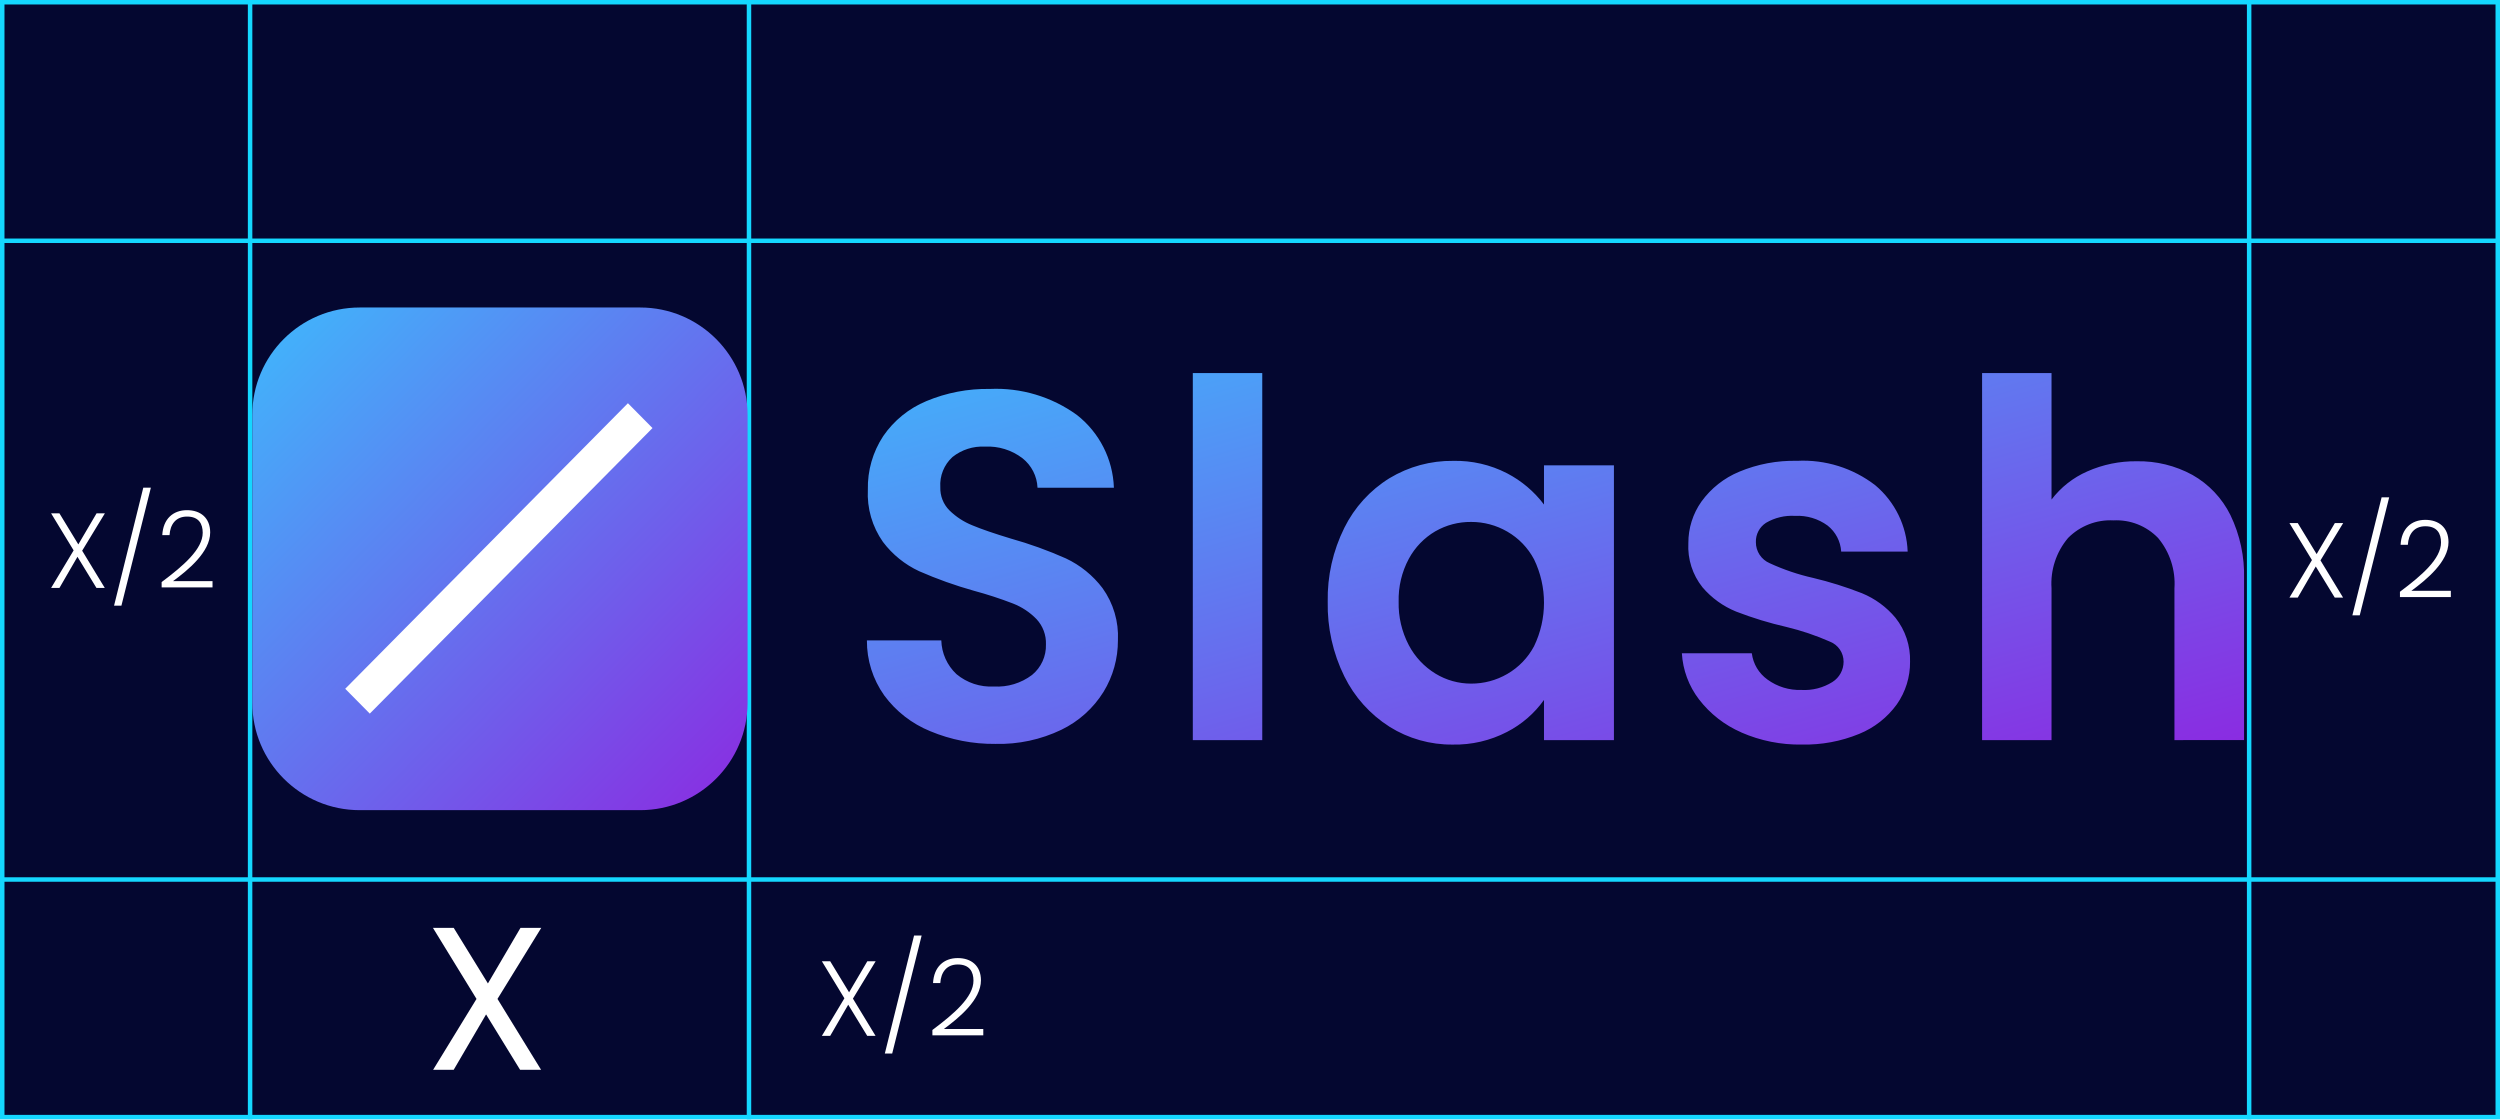
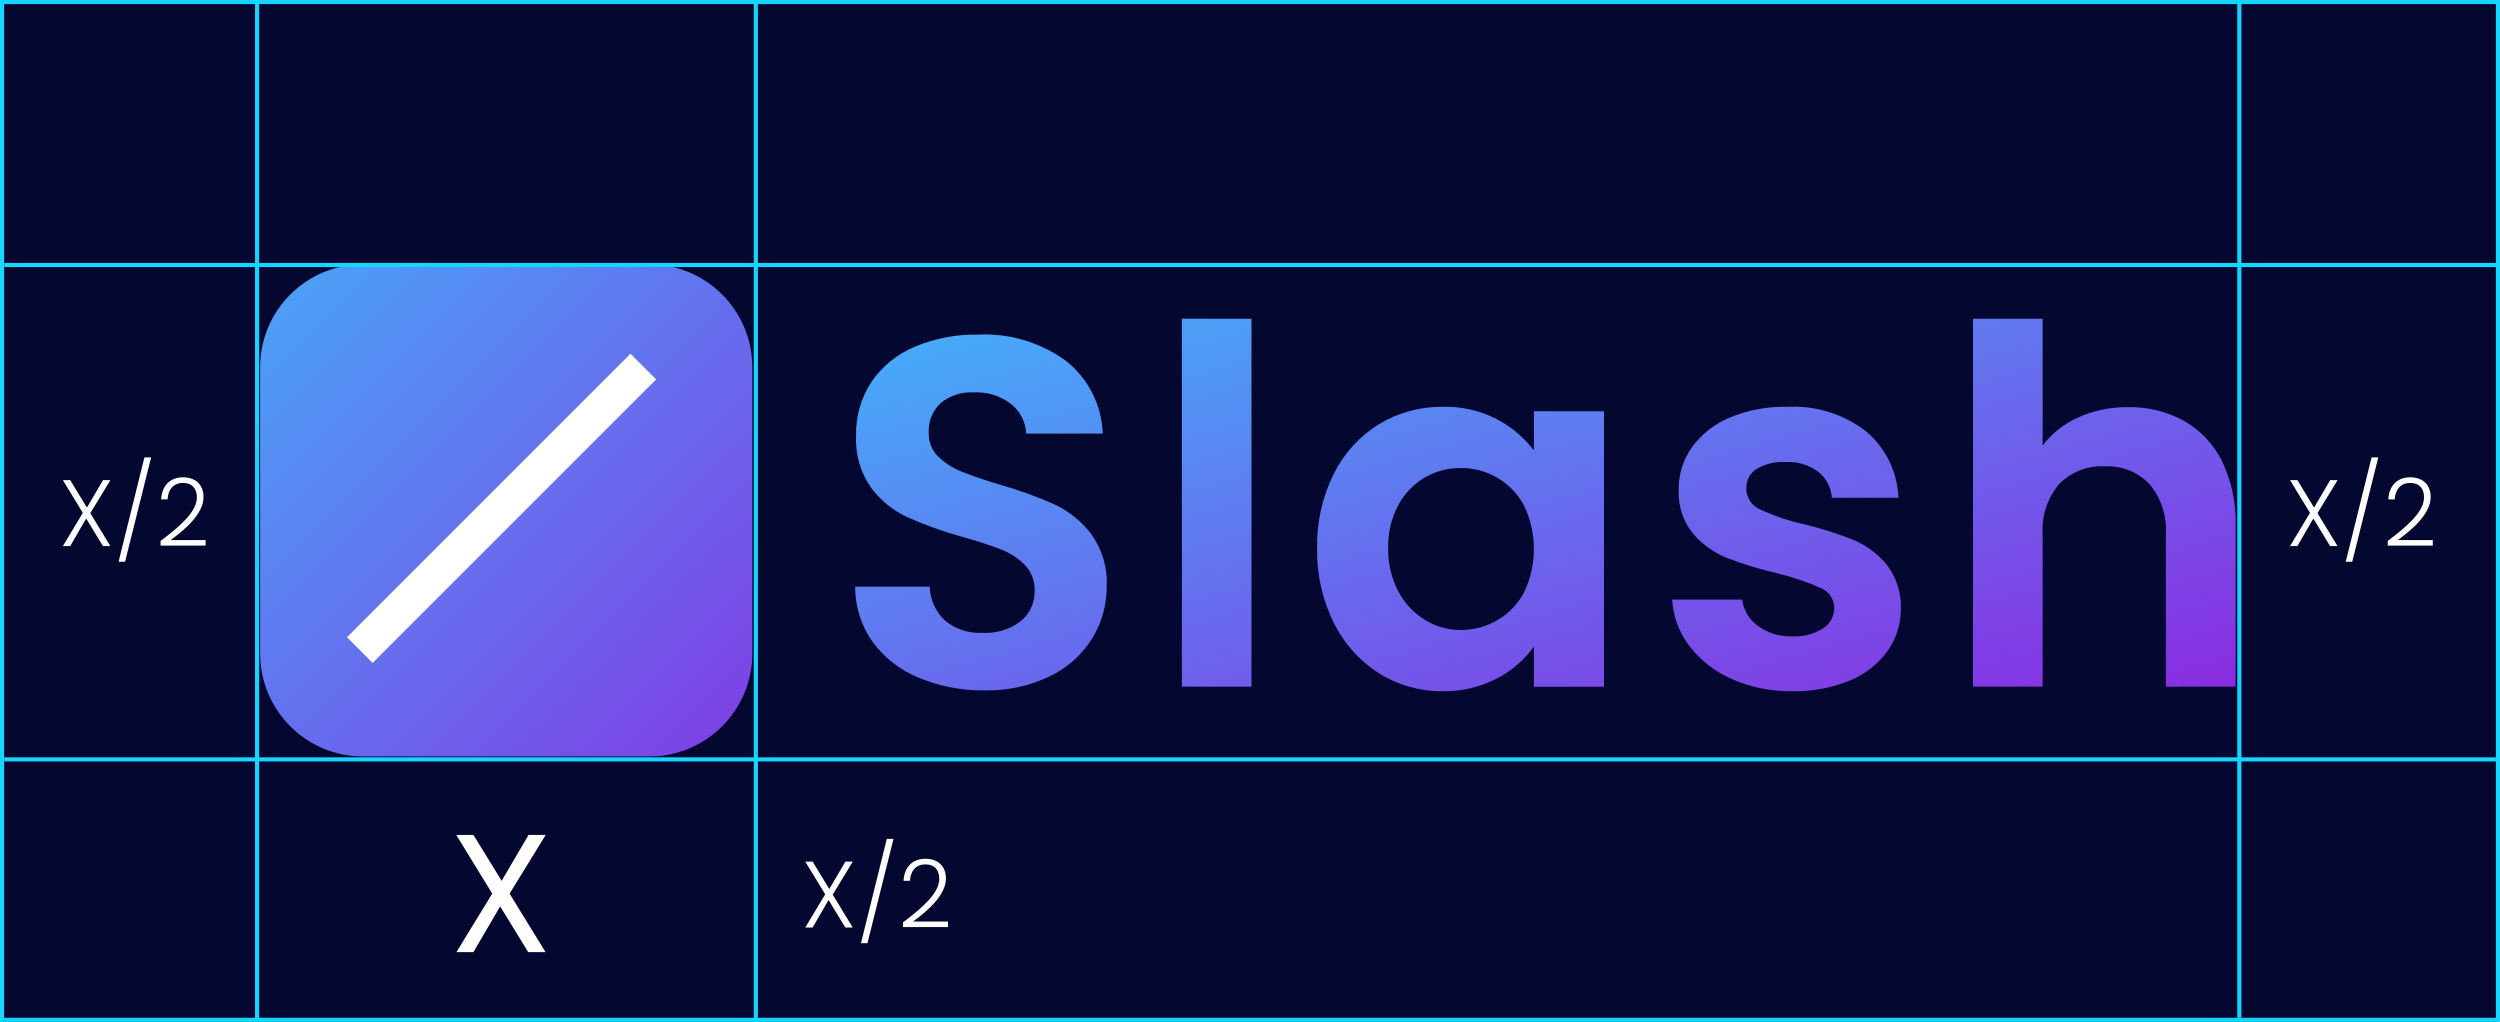
- <svg xmlns="http://www.w3.org/2000/svg" xmlns:xlink="http://www.w3.org/1999/xlink" width="558.359" height="250" viewBox="0 0 558.359 250">
+ <svg xmlns="http://www.w3.org/2000/svg" id="_レイヤー_2" viewBox="0 0 609.52 249.14">
  <defs>
-     <linearGradient id="linear-gradient" x1="-0.062" y1="-0.061" x2="1.018" y2="1" gradientUnits="objectBoundingBox">
+     <style>.cls-1{fill:#040730;}.cls-2{fill:#fff;}.cls-3{fill:none;stroke:#14d7ff;}.cls-4{fill:url(#_名称未設定グラデーション_3);}.cls-5{fill:url(#_名称未設定グラデーション_2);}</style>
+     <linearGradient id="_名称未設定グラデーション_3" x1="-440.21" y1="320.36" x2="-438.17" y2="318.36" gradientTransform="translate(78645.12 15479.5) scale(178.24 -48.09)" gradientUnits="userSpaceOnUse">
      <stop offset="0" stop-color="#3eb9fc" />
      <stop offset="1" stop-color="#8b2ae1" />
    </linearGradient>
-     <linearGradient id="linear-gradient-2" x1="0" y1="0" x2="1" xlink:href="#linear-gradient" />
+     <linearGradient id="_名称未設定グラデーション_2" x1="-437.87" y1="325.43" x2="-436.66" y2="324.22" gradientTransform="translate(43412.52 32282) scale(99 -99)" gradientUnits="userSpaceOnUse">
+       <stop offset="0" stop-color="#49a4f8" />
+       <stop offset="1" stop-color="#803de4" />
+     </linearGradient>
  </defs>
-   <g id="グループ_69042" data-name="グループ 69042" transform="translate(-2730 -1349.832)">
-     <g id="パス_59557" data-name="パス 59557" transform="translate(2730 1349.832)" fill="#040730">
-       <path d="M 557.859 249.5 L 0.5 249.5 L 0.5 0.5 L 557.859 0.5 L 557.859 249.5 Z" stroke="none" />
-       <path d="M 1 1 L 1 249 L 557.359 249 L 557.359 1 L 1 1 M 0 1.52587890625e-05 L 558.359 1.52587890625e-05 L 558.359 250 L 0 250 L 0 1.52587890625e-05 Z" stroke="none" fill="#14d7ff" />
+   <g id="_レイヤー_1-2">
+     <g id="_グループ_68953">
+       <g id="_長方形_2462">
+         <rect class="cls-1" x=".02" y=".5" width="609" height="248.64" />
+         <rect class="cls-3" x=".5" y=".5" width="608.52" height="248.14" />
+       </g>
+       <g id="_グループ_67150">
+         <path id="_パス_57689" class="cls-4" d="M422.22,165.54c-4.09-1.77-7.65-4.55-10.36-8.08-2.49-3.26-3.95-7.19-4.18-11.28h17.09c.32,2.58,1.71,4.91,3.82,6.42,2.41,1.75,5.33,2.65,8.31,2.55,2.67,.15,5.31-.53,7.58-1.94,1.7-1.08,2.73-2.95,2.73-4.95,0-2.17-1.32-4.12-3.33-4.91-3.42-1.51-6.97-2.71-10.6-3.59-4.19-.96-8.3-2.21-12.31-3.76-3.18-1.29-6.01-3.33-8.24-5.94-2.43-3.05-3.66-6.89-3.46-10.79-.02-3.65,1.1-7.21,3.21-10.18,2.34-3.23,5.53-5.75,9.21-7.27,4.47-1.86,9.29-2.76,14.13-2.64,6.9-.36,13.69,1.77,19.15,6,4.79,4.04,7.65,9.92,7.88,16.18h-16.24c-.15-2.5-1.36-4.81-3.33-6.36-2.3-1.68-5.1-2.51-7.94-2.36-2.48-.15-4.95,.44-7.09,1.7-1.6,1.03-2.54,2.82-2.49,4.72-.01,2.25,1.33,4.28,3.4,5.15,3.38,1.56,6.91,2.76,10.55,3.58,4.08,.97,8.09,2.23,12,3.76,3.17,1.31,5.98,3.37,8.18,6,2.41,3.05,3.67,6.85,3.56,10.73,.04,3.73-1.09,7.37-3.23,10.42-2.33,3.22-5.52,5.73-9.21,7.22-4.44,1.82-9.21,2.71-14,2.6-5.08,.08-10.12-.92-14.77-2.96h0Zm-86.01-1.4c-4.74-3.01-8.56-7.27-11.03-12.3-2.79-5.67-4.19-11.93-4.06-18.24-.12-6.26,1.27-12.45,4.06-18.06,2.47-4.99,6.29-9.19,11.03-12.12,4.7-2.84,10.09-4.31,15.58-4.24,4.57-.11,9.09,.93,13.15,3.02,3.54,1.84,6.63,4.45,9.04,7.64v-9.57h17.09v67.16h-17.09v-9.82c-2.34,3.29-5.44,5.98-9.04,7.82-4.1,2.12-8.66,3.19-13.27,3.09-5.46,.05-10.83-1.46-15.46-4.36h0Zm11.22-47.77c-2.74,1.61-4.98,3.93-6.49,6.73-1.72,3.22-2.58,6.83-2.49,10.49-.09,3.69,.77,7.35,2.49,10.62,1.51,2.87,3.77,5.28,6.55,6.97,2.61,1.59,5.61,2.43,8.67,2.42,3.11,.01,6.16-.8,8.85-2.36,2.78-1.6,5.05-3.95,6.55-6.78,3.23-6.7,3.23-14.52,0-21.22-1.5-2.83-3.77-5.18-6.55-6.78-2.69-1.56-5.74-2.38-8.85-2.36-3.06-.03-6.07,.76-8.73,2.29h0Zm-123.47,48.85c-4.47-1.82-8.35-4.84-11.22-8.73-2.79-3.93-4.27-8.64-4.24-13.46h18.18c.08,3.13,1.41,6.1,3.69,8.24,2.56,2.13,5.83,3.21,9.15,3.02,3.35,.2,6.66-.81,9.33-2.83,2.23-1.82,3.49-4.58,3.4-7.45,.08-2.28-.75-4.51-2.3-6.18-1.62-1.67-3.59-2.98-5.76-3.82-3.11-1.2-6.29-2.23-9.51-3.1-4.58-1.28-9.06-2.88-13.41-4.79-3.49-1.62-6.53-4.07-8.85-7.15-2.63-3.73-3.93-8.23-3.7-12.79-.11-4.64,1.21-9.21,3.76-13.09,2.62-3.81,6.28-6.78,10.55-8.55,4.91-2.05,10.19-3.07,15.51-2.97,7.61-.35,15.11,1.9,21.28,6.36,5.49,4.3,8.8,10.81,9.04,17.78h-18.67c-.12-2.83-1.47-5.47-3.69-7.22-2.62-2-5.86-3-9.15-2.83-2.87-.15-5.69,.76-7.94,2.55-2.06,1.89-3.15,4.61-2.97,7.39-.07,2.12,.74,4.17,2.24,5.66,1.6,1.57,3.5,2.8,5.58,3.64,2.22,.93,5.35,2.01,9.39,3.23,4.6,1.29,9.09,2.91,13.46,4.85,3.53,1.66,6.61,4.16,8.97,7.27,2.65,3.7,3.97,8.19,3.75,12.73,.02,4.45-1.19,8.81-3.51,12.61-2.49,4.01-6.06,7.22-10.31,9.27-5.02,2.41-10.55,3.6-16.12,3.46-5.47,.06-10.9-1-15.94-3.12h0Zm304.09,2.19v-37.11c.3-4.46-1.14-8.87-4-12.3-2.84-2.95-6.82-4.52-10.91-4.3-4.14-.22-8.18,1.35-11.09,4.3-2.89,3.42-4.34,7.83-4.04,12.3v37.1h-16.97V77.71h16.97v30.91c2.28-2.99,5.28-5.36,8.73-6.87,3.81-1.69,7.95-2.54,12.12-2.49,4.74-.09,9.42,1.06,13.58,3.33,4.01,2.27,7.25,5.69,9.29,9.82,2.34,4.85,3.48,10.19,3.33,15.58v39.4l-17.01,.02Zm-239.9,0V77.71h16.97v89.71h-16.97Z" />
+         <g id="_グループ_67319">
+           <rect id="_長方形_18018" class="cls-5" x="63.42" y="64.44" width="120" height="120" rx="25.13" ry="25.13" />
+           <rect id="_長方形_18019" class="cls-2" x="73.41" y="119.52" width="97.76" height="8.85" transform="translate(-51.83 122.77) rotate(-45)" />
+         </g>
+       </g>
+       <line id="_線_8" class="cls-3" x1="1.02" y1="64.61" x2="609.02" y2="64.61" />
+       <line id="_線_9" class="cls-3" x1="1.02" y1="185.14" x2="609.02" y2="185.14" />
+       <path id="_パス_19" class="cls-3" d="M62.68,248.5V.5" />
+       <path id="_パス_17" class="cls-3" d="M545.97,248.14V.5" />
+       <path id="_パス_18" class="cls-3" d="M184.28,248.5V.5" />
+       <path id="_パス_59339" class="cls-2" d="M128.79,232.14h4.22l-8.77-14.27,8.81-14.31h-4.18l-6.56,11.19-6.89-11.19h-4.18l8.77,14.31-8.73,14.27h4.14l6.52-11.15,6.85,11.15Z" />
+       <path id="_パス_59338" class="cls-2" d="M25.11,133.14h1.79l-4.88-8.03,4.9-8.05h-1.8l-3.93,6.69-4.07-6.69h-1.79l4.86,7.98-4.86,8.1h1.79l3.89-6.72,4.09,6.72Zm3.8,3.82h1.58l6.35-25.44h-1.63l-6.3,25.44Zm10.25-3.93h10.97v-1.36h-8.51c3.24-2.39,8-6.28,8-10.49,0-3.17-2.12-4.81-4.99-4.81-3.04,0-5.15,1.91-5.34,5.38h1.56c.14-2.3,1.33-4,3.77-4s3.38,1.59,3.38,3.5c0,3.52-4.12,7.08-8.85,10.63v1.14Z" />
+       <path id="_パス_59340" class="cls-2" d="M206.11,226.14h1.79l-4.88-8.03,4.9-8.05h-1.8l-3.93,6.69-4.07-6.69h-1.79l4.86,7.98-4.86,8.1h1.79l3.89-6.72,4.09,6.72Zm3.8,3.82h1.58l6.35-25.44h-1.63l-6.3,25.44Zm10.25-3.93h10.97v-1.36h-8.51c3.24-2.39,8-6.28,8-10.49,0-3.17-2.12-4.81-4.99-4.81-3.04,0-5.15,1.91-5.34,5.38h1.56c.14-2.3,1.33-4,3.77-4s3.38,1.59,3.38,3.5c0,3.52-4.12,7.08-8.85,10.63v1.14Z" />
+       <path id="_パス_59341" class="cls-2" d="M568.11,133.14h1.79l-4.88-8.03,4.9-8.05h-1.8l-3.93,6.69-4.07-6.69h-1.79l4.86,7.98-4.86,8.1h1.79l3.89-6.72,4.09,6.72Zm3.8,3.82h1.58l6.35-25.44h-1.63l-6.3,25.44Zm10.25-3.93h10.97v-1.36h-8.51c3.24-2.39,8-6.28,8-10.49,0-3.17-2.12-4.81-4.99-4.81-3.04,0-5.15,1.91-5.34,5.38h1.56c.14-2.3,1.33-4,3.77-4s3.38,1.59,3.38,3.5c0,3.52-4.12,7.08-8.85,10.63v1.14Z" />
    </g>
-     <path id="パス_59563" data-name="パス 59563" d="M0,0H558.19" transform="translate(2730 1403.606)" fill="none" stroke="#14d7ff" stroke-width="1" />
-     <path id="パス_59562" data-name="パス 59562" d="M0,0H558.358" transform="translate(2730 1546.265)" fill="none" stroke="#14d7ff" stroke-width="1" />
-     <path id="パス_59555" data-name="パス 59555" d="M20.414,17.069H25.1L15.365,1.239l9.78-15.876h-4.64L13.227-2.219,5.585-14.637H.945L10.68,1.239.99,17.069H5.585L12.818,4.7Z" transform="translate(2825.745 1571.695)" fill="#fff" />
-     <path id="パス_59554" data-name="パス 59554" d="M10.578,12.058h1.859L7.385,3.742,12.46-4.6H10.6L6.527,2.336,2.31-4.6H.451L5.479,3.671.451,12.058H2.31L6.336,5.1Zm3.932,3.955h1.644L22.73-10.34H21.038Zm10.627-4.075H36.5V10.533H27.686c3.36-2.478,8.292-6.5,8.292-10.865,0-3.288-2.192-4.98-5.171-4.98-3.145,0-5.337,1.978-5.528,5.576H26.9c.143-2.383,1.382-4.146,3.908-4.146,2.645,0,3.5,1.644,3.5,3.622,0,3.646-4.265,7.339-9.174,11.008Z" transform="translate(2913.11 1569.125)" fill="#fff" />
-     <path id="パス_59553" data-name="パス 59553" d="M10.578,12.058h1.859L7.385,3.742,12.46-4.6H10.6L6.527,2.336,2.31-4.6H.451L5.479,3.671.451,12.058H2.31L6.336,5.1Zm3.932,3.955h1.644L22.73-10.34H21.038Zm10.627-4.075H36.5V10.533H27.686c3.36-2.478,8.292-6.5,8.292-10.865,0-3.288-2.192-4.98-5.171-4.98-3.145,0-5.337,1.978-5.528,5.576H26.9c.143-2.383,1.382-4.146,3.908-4.146,2.645,0,3.5,1.644,3.5,3.622,0,3.646-4.265,7.339-9.174,11.008Z" transform="translate(3240.878 1471.25)" fill="#fff" />
-     <path id="パス_59550" data-name="パス 59550" d="M0,234.246V-15.5" transform="translate(2785.857 1365.586)" fill="none" stroke="#14d7ff" stroke-width="1" />
-     <path id="パス_59551" data-name="パス 59551" d="M0,234.246V-15.5" transform="translate(2897.281 1365.586)" fill="none" stroke="#14d7ff" stroke-width="1" />
-     <path id="パス_59552" data-name="パス 59552" d="M0,234.246V-15.5" transform="translate(3232.333 1365.586)" fill="none" stroke="#14d7ff" stroke-width="1" />
-     <g id="グループ_67150" data-name="グループ 67150" transform="translate(2786.348 1418.509)">
-       <path id="パス_57689" data-name="パス 57689" d="M388.833,130.807a23.91,23.91,0,0,1-9.472-7.386,18.679,18.679,0,0,1-3.822-10.3h15.621a8.515,8.515,0,0,0,3.49,5.872,12.16,12.16,0,0,0,7.592,2.327,11.769,11.769,0,0,0,6.924-1.776,5.362,5.362,0,0,0,2.493-4.527,4.8,4.8,0,0,0-3.047-4.487,57.4,57.4,0,0,0-9.69-3.272,81.843,81.843,0,0,1-11.248-3.434,19.512,19.512,0,0,1-7.53-5.429,14.562,14.562,0,0,1-3.157-9.86,15.914,15.914,0,0,1,2.936-9.306,19.723,19.723,0,0,1,8.42-6.647,31.567,31.567,0,0,1,12.925-2.437,26.345,26.345,0,0,1,17.5,5.484,20.311,20.311,0,0,1,7.2,14.79H411.123A8.025,8.025,0,0,0,408.08,84.6a11.322,11.322,0,0,0-7.26-2.16,11.448,11.448,0,0,0-6.481,1.547,4.952,4.952,0,0,0-2.271,4.321,5.074,5.074,0,0,0,3.1,4.708,48.225,48.225,0,0,0,9.638,3.268,81.7,81.7,0,0,1,10.968,3.438,19.323,19.323,0,0,1,7.478,5.484,15.058,15.058,0,0,1,3.25,9.808,16.248,16.248,0,0,1-2.954,9.524,19.33,19.33,0,0,1-8.42,6.6,31.881,31.881,0,0,1-12.8,2.378,32.391,32.391,0,0,1-13.5-2.7Zm-78.6-1.278a27.9,27.9,0,0,1-10.081-11.245,36.134,36.134,0,0,1-3.711-16.673,35.535,35.535,0,0,1,3.711-16.5A27.2,27.2,0,0,1,310.23,74.029a26.869,26.869,0,0,1,14.24-3.874,25.023,25.023,0,0,1,12.017,2.77,24.438,24.438,0,0,1,8.257,6.98V71.152h15.621v61.372H344.744V123.55a23.031,23.031,0,0,1-8.257,7.146,25.235,25.235,0,0,1-12.131,2.825,26.089,26.089,0,0,1-14.125-3.988Zm10.251-43.65a15.851,15.851,0,0,0-5.931,6.149,19.276,19.276,0,0,0-2.271,9.583,19.91,19.91,0,0,0,2.271,9.708,16.4,16.4,0,0,0,5.982,6.37,15.214,15.214,0,0,0,7.925,2.216,15.972,15.972,0,0,0,8.087-2.16,15.59,15.59,0,0,0,5.982-6.2,22.308,22.308,0,0,0,0-19.391,15.591,15.591,0,0,0-5.982-6.2,15.973,15.973,0,0,0-8.088-2.16,15.71,15.71,0,0,0-7.977,2.09ZM207.646,130.522a23.908,23.908,0,0,1-10.251-7.977,21,21,0,0,1-3.874-12.3h16.618a10.732,10.732,0,0,0,3.375,7.534,11.965,11.965,0,0,0,8.364,2.77,12.877,12.877,0,0,0,8.531-2.585,8.464,8.464,0,0,0,3.1-6.813,7.877,7.877,0,0,0-2.105-5.65,14.8,14.8,0,0,0-5.266-3.49,87.31,87.31,0,0,0-8.689-2.836A92.761,92.761,0,0,1,205.2,94.8a21.417,21.417,0,0,1-8.087-6.533,18.626,18.626,0,0,1-3.379-11.688,20.893,20.893,0,0,1,3.438-11.965,21.854,21.854,0,0,1,9.638-7.81,35.082,35.082,0,0,1,14.177-2.714,30.78,30.78,0,0,1,19.443,5.816,21.574,21.574,0,0,1,8.257,16.249H231.627a8.862,8.862,0,0,0-3.375-6.6,12.743,12.743,0,0,0-8.364-2.585,10.761,10.761,0,0,0-7.257,2.327,8.409,8.409,0,0,0-2.714,6.758,6.983,6.983,0,0,0,2.049,5.17,15.545,15.545,0,0,0,5.1,3.324q3.047,1.278,8.586,2.954a90.146,90.146,0,0,1,12.3,4.432,22.1,22.1,0,0,1,8.2,6.647,18.463,18.463,0,0,1,3.434,11.633,21.9,21.9,0,0,1-3.209,11.522,22.718,22.718,0,0,1-9.42,8.475,32.127,32.127,0,0,1-14.735,3.157A36.7,36.7,0,0,1,207.646,130.522Zm277.907,2v-33.9A15.906,15.906,0,0,0,481.9,87.378a12.925,12.925,0,0,0-9.971-3.933,13.269,13.269,0,0,0-10.137,3.933A15.772,15.772,0,0,0,458.1,98.623v33.9h-15.51V50.542H458.1v28.25a20.238,20.238,0,0,1,7.977-6.278,26.441,26.441,0,0,1,11.079-2.271,24.915,24.915,0,0,1,12.408,3.047,20.982,20.982,0,0,1,8.494,8.974A30.807,30.807,0,0,1,501.1,96.5v36.005Zm-219.242,0V50.542h15.51v81.982Z" transform="translate(-56.252 -35.9)" fill="url(#linear-gradient)" />
-       <g id="グループ_69040" data-name="グループ 69040" transform="translate(0 0)">
-         <rect id="長方形_18018" data-name="長方形 18018" width="110.619" height="112.268" rx="24" fill="url(#linear-gradient-2)" />
-         <path id="長方形_18019" data-name="長方形 18019" d="M0,0,7.805.042l.451,89.743L.451,89.743Z" transform="translate(83.893 21.379) rotate(45)" fill="#fff" />
-       </g>
-     </g>
-     <path id="パス_59558" data-name="パス 59558" d="M10.578,12.058h1.859L7.385,3.742,12.46-4.6H10.6L6.527,2.336,2.31-4.6H.451L5.479,3.671.451,12.058H2.31L6.336,5.1Zm3.932,3.955h1.644L22.73-10.34H21.038Zm10.627-4.075H36.5V10.533H27.686c3.36-2.478,8.292-6.5,8.292-10.865,0-3.288-2.192-4.98-5.171-4.98-3.145,0-5.337,1.978-5.528,5.576H26.9c.143-2.383,1.382-4.146,3.908-4.146,2.645,0,3.5,1.644,3.5,3.622,0,3.646-4.265,7.339-9.174,11.008Z" transform="translate(2740.965 1469.086)" fill="#fff" />
  </g>
</svg>
